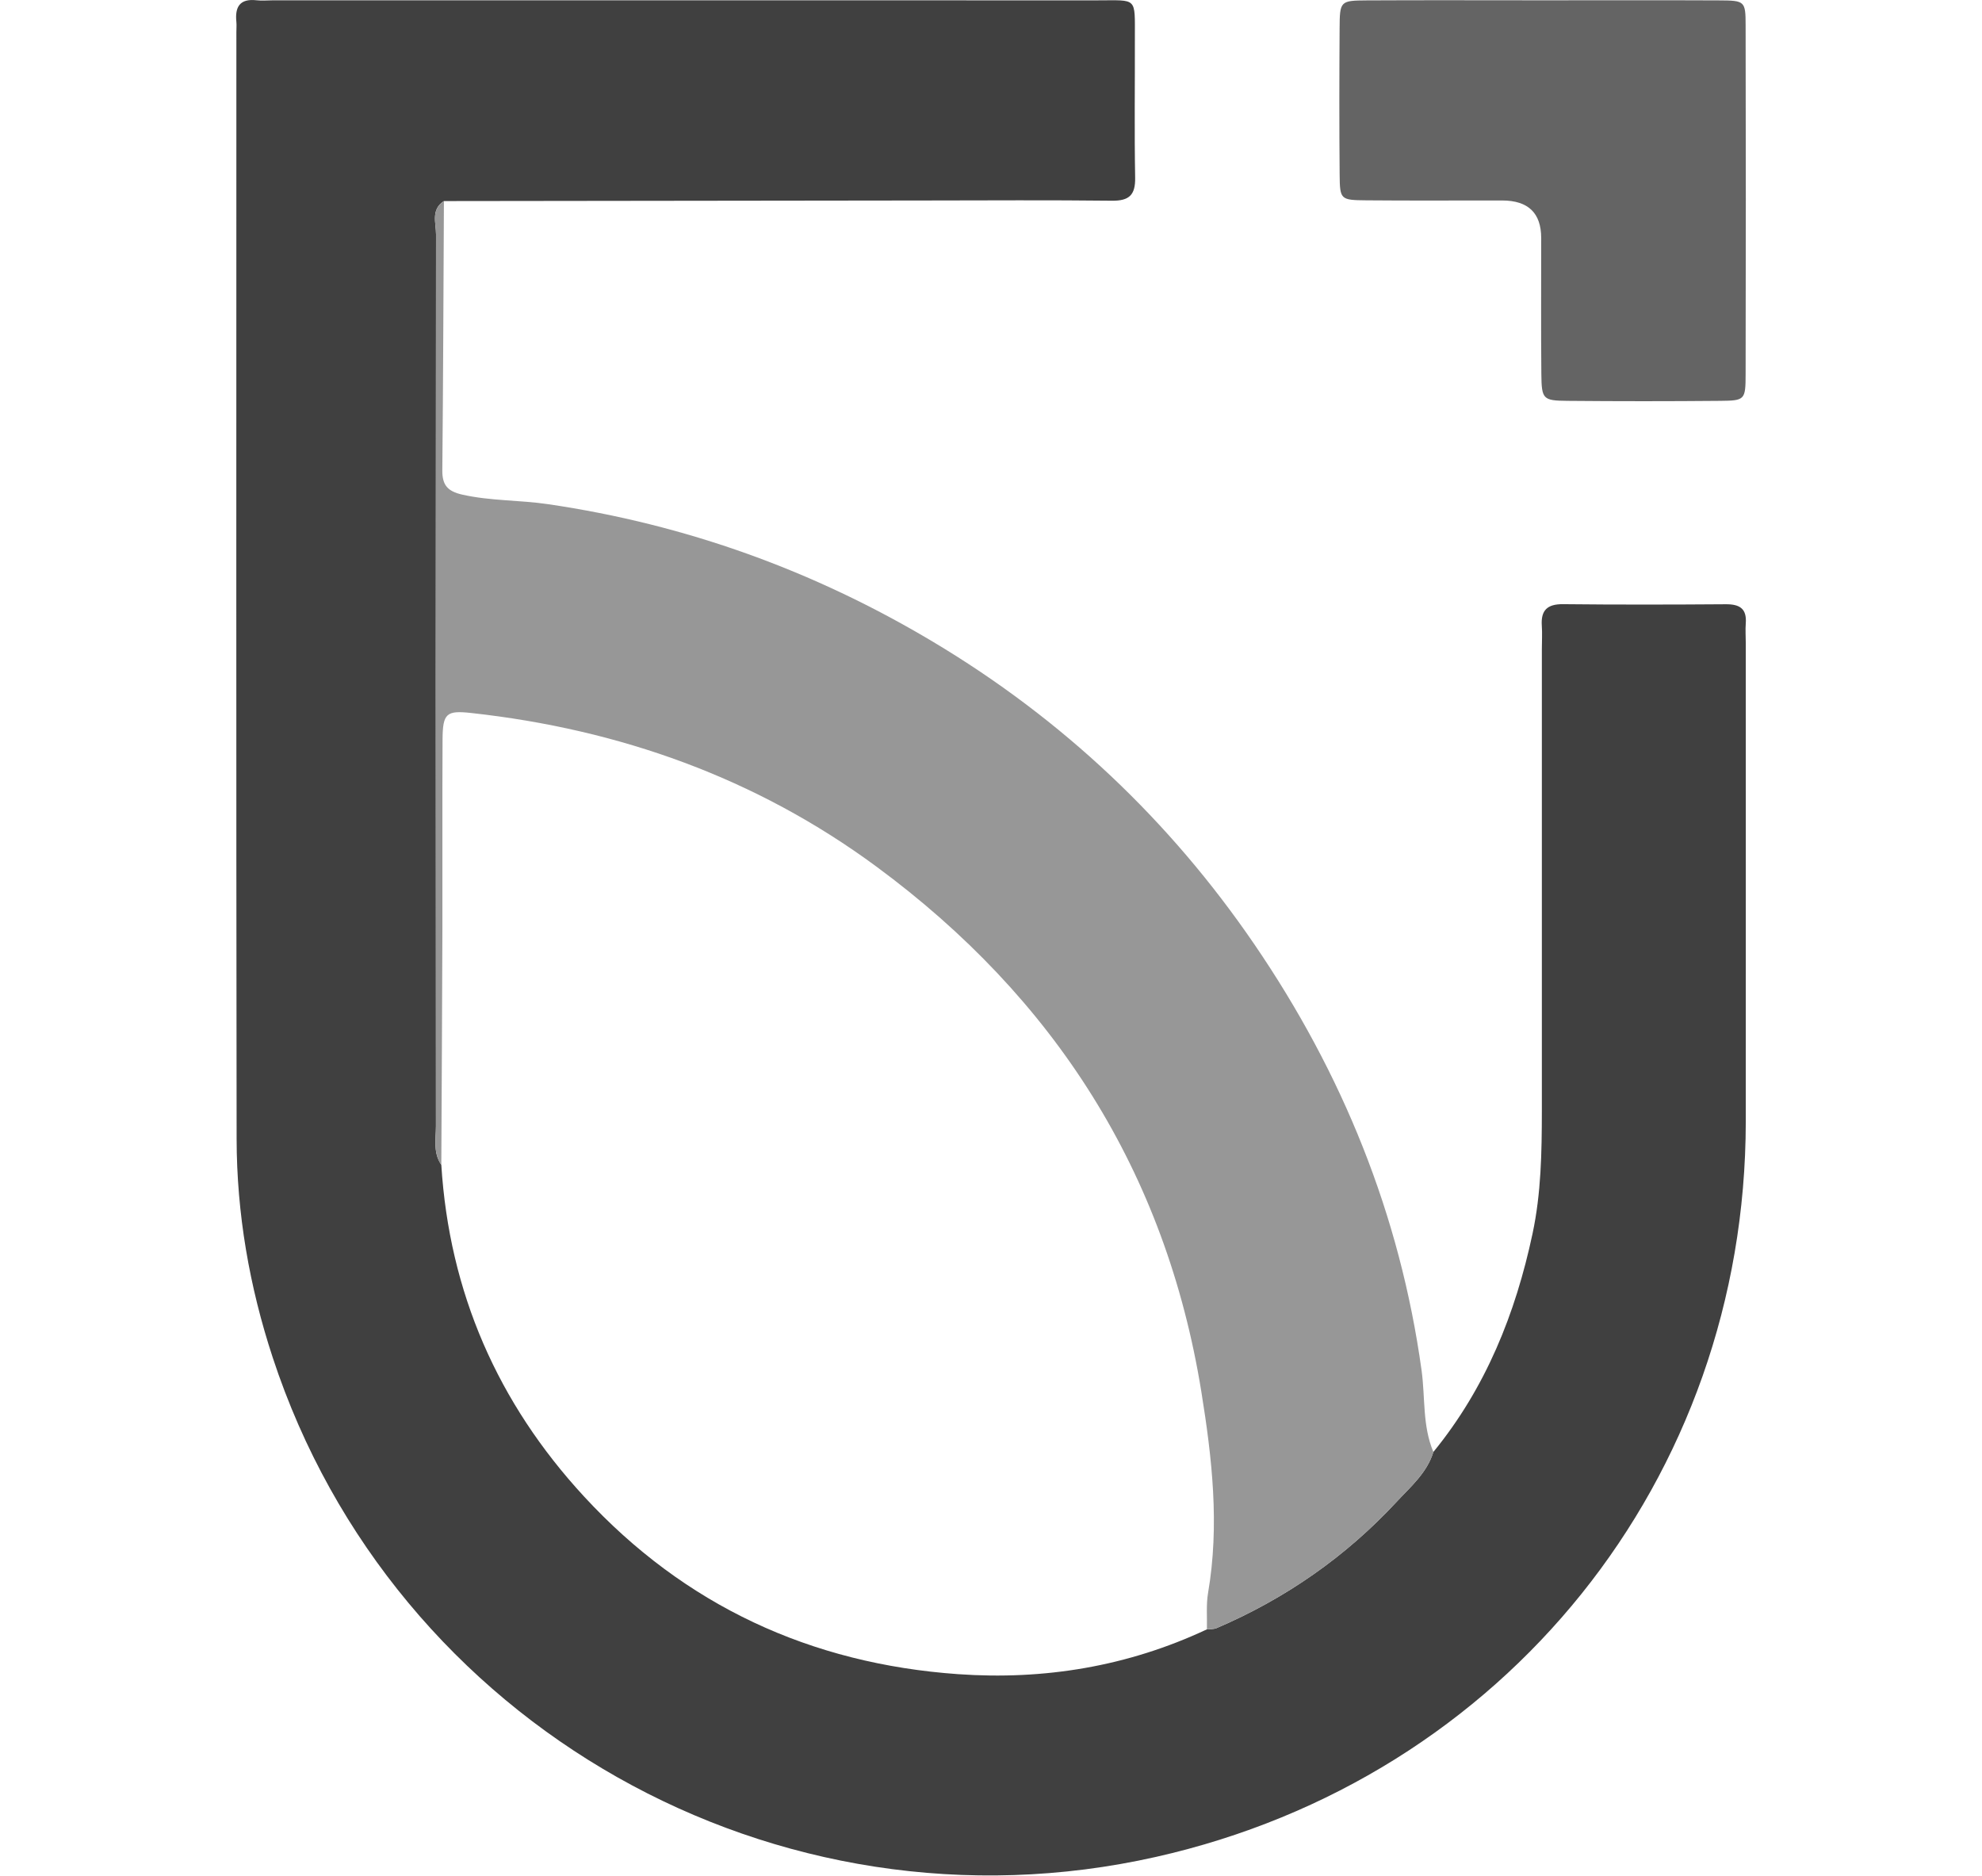
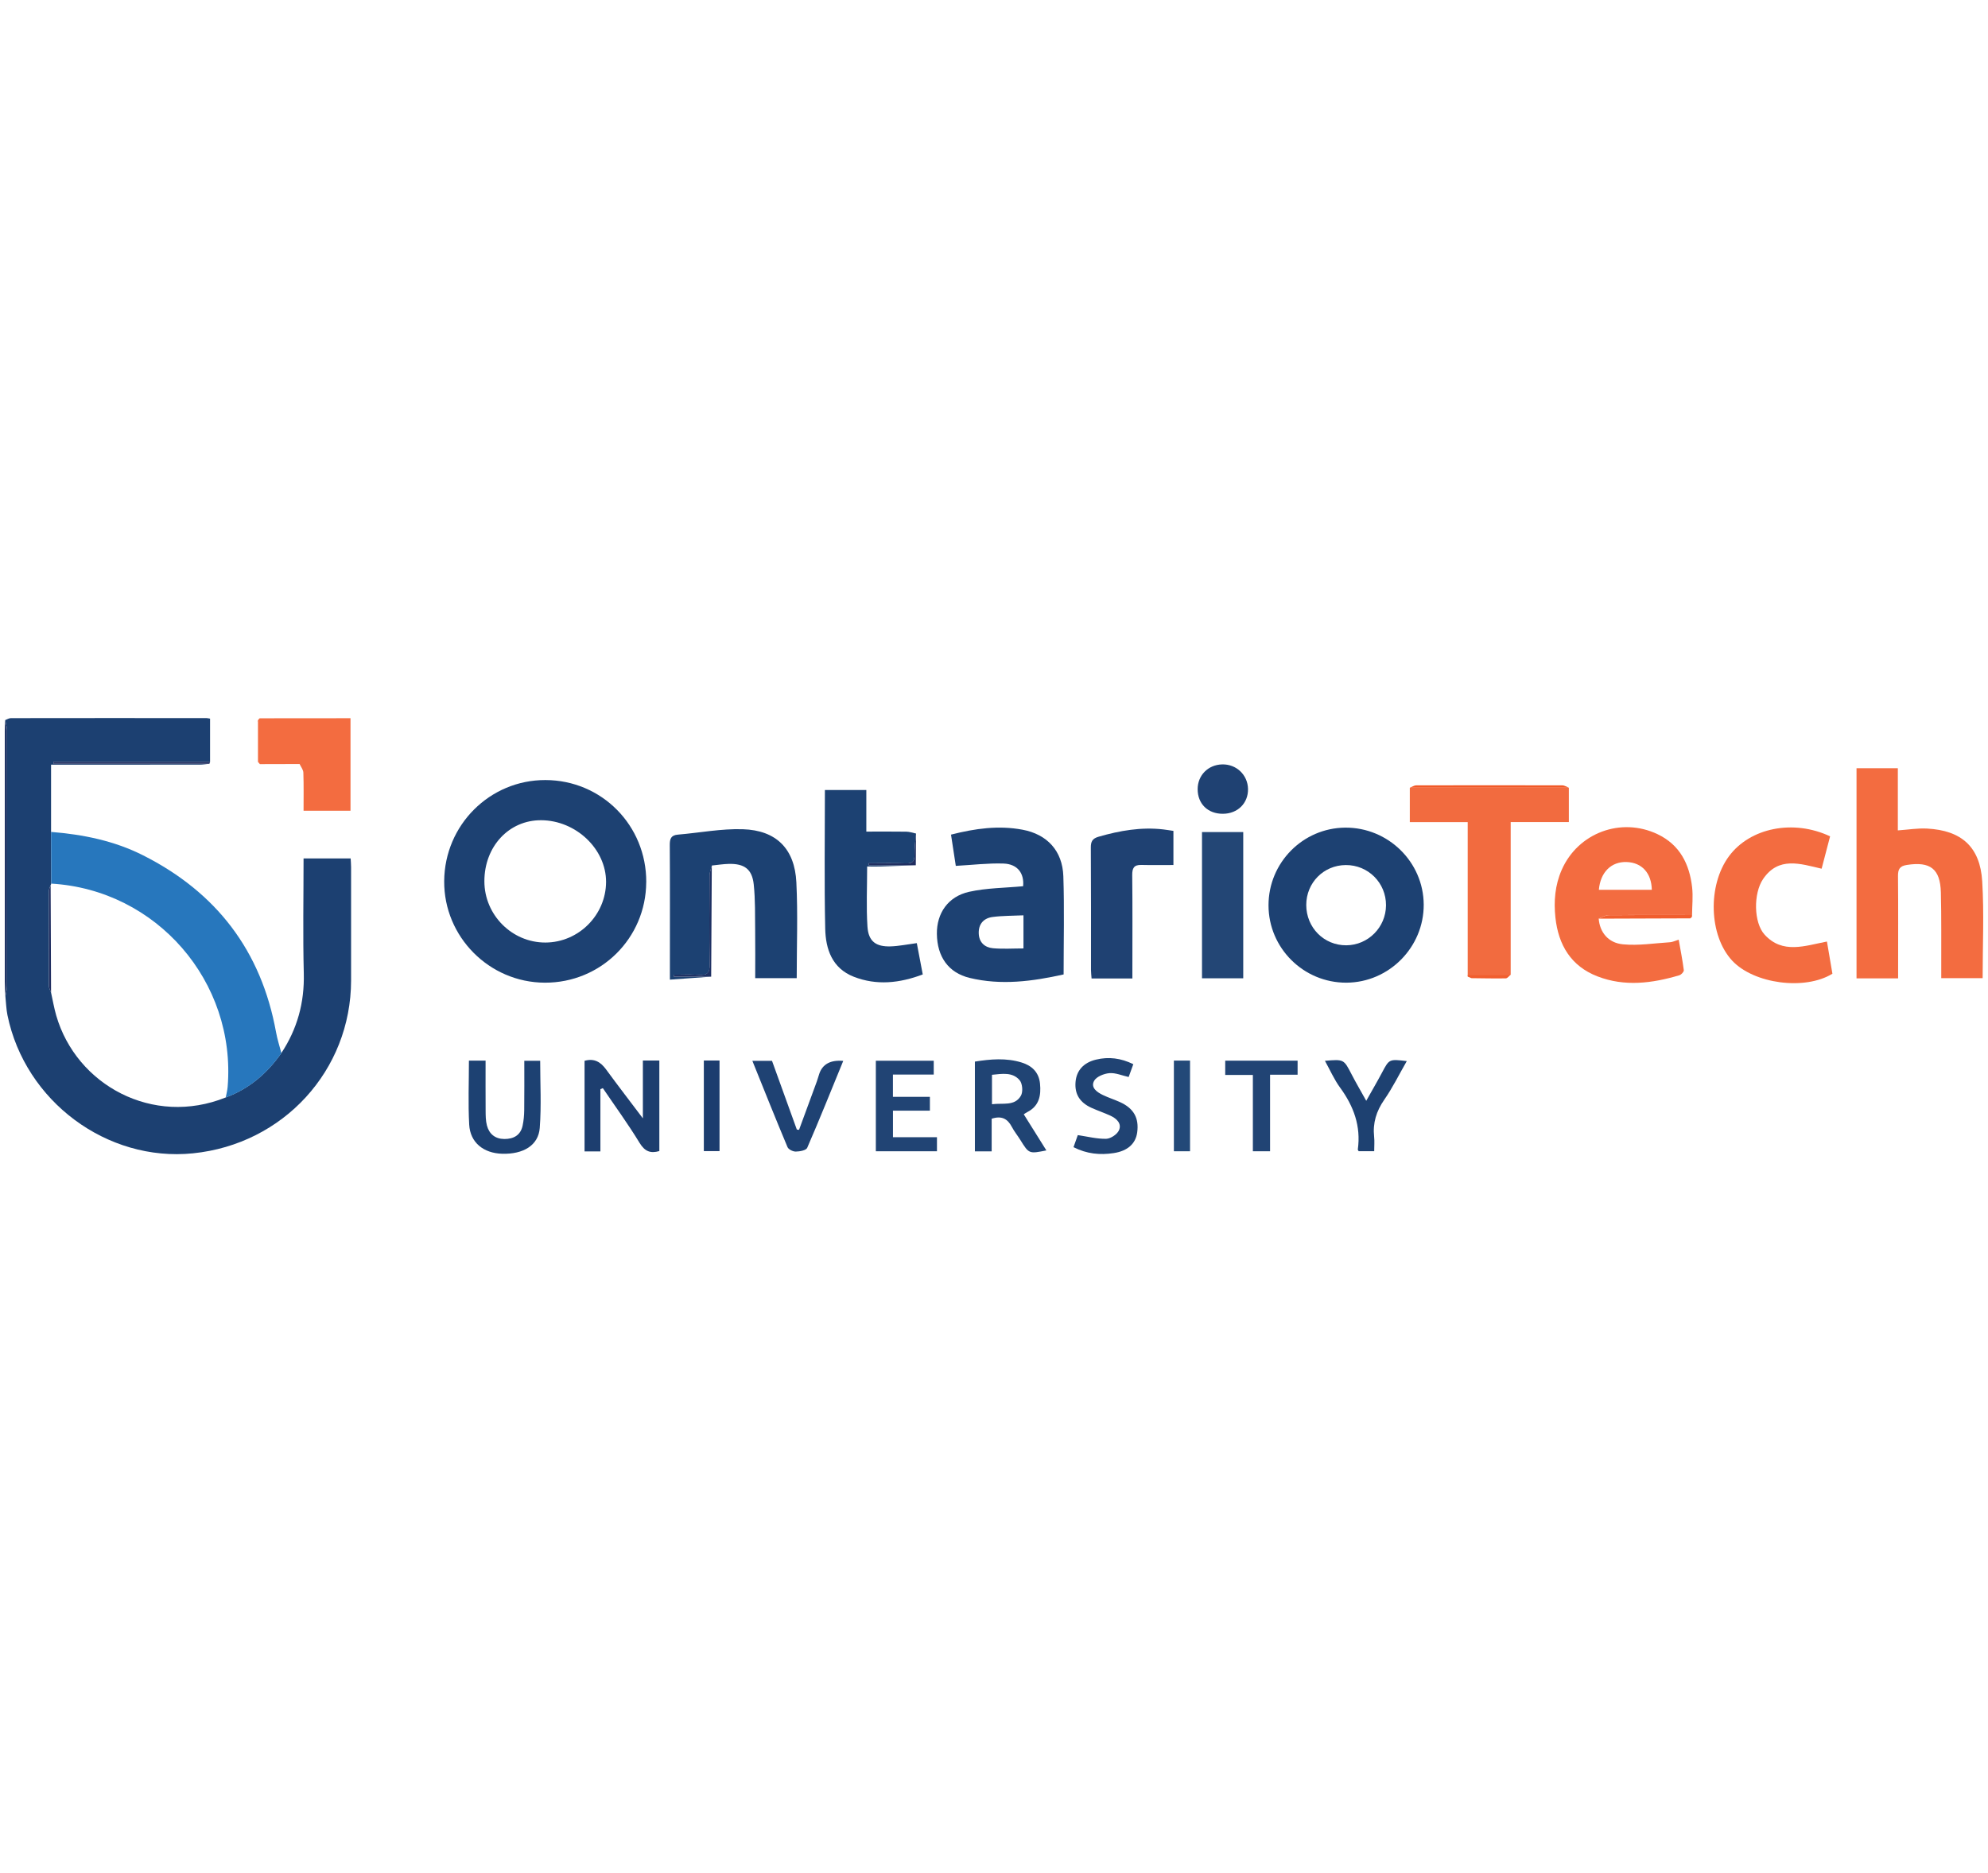
- <svg xmlns="http://www.w3.org/2000/svg" id="UOIT" viewBox="0 0 509.79 482.33">
+ <svg xmlns="http://www.w3.org/2000/svg" id="OTU" viewBox="0 0 512 482.33">
  <defs>
-     <style>.cls-1{fill:#979797;}.cls-2{fill:#646464;}.cls-3{fill:#404040;}</style>
+     <style>.cls-1{fill:#1f3465;}.cls-2{fill:#1f4172;}.cls-3{fill:#204474;}.cls-4{fill:#234675;}.cls-5{fill:#f36c40;}.cls-6{fill:#2777bd;}.cls-7{fill:#1d4172;}.cls-8{fill:#234978;}.cls-9{fill:#f15e2e;}.cls-10{fill:#f26b3f;}.cls-11{fill:#1c4071;}.cls-12{fill:#204373;}.cls-13{fill:#1c4172;}.cls-14{fill:#214474;}.cls-15{fill:#202e60;}.cls-16{fill:#203264;}.cls-17{fill:#1d3e6f;}.cls-18{fill:#1f4273;}.cls-19{fill:#1e4171;}.cls-20{fill:#1c3d6f;}.cls-21{fill:#f15927;}</style>
  </defs>
-   <path class="cls-3" d="M368.69,373.4c13.46-16.47,21.12-35.57,25.5-56.16,2.21-10.37,2.38-20.92,2.39-31.46,.02-39.61,0-79.23,0-118.84,0-1.99,.13-4-.01-5.98-.28-3.98,1.36-5.62,5.46-5.58,13.96,.15,27.93,.12,41.89,.02,3.51-.02,5.4,1.1,5.11,4.89-.13,1.7,0,3.42,0,5.13,0,41.04,.03,82.08,0,123.12-.09,91.76-61.98,168.83-151.73,189.02-97.53,21.94-196.02-33.72-227.15-128.42-6-18.25-9.26-37.03-9.29-56.22-.13-94.9-.06-189.8-.06-284.71,0-.85,.08-1.72,0-2.56-.4-3.85,.85-6.06,5.17-5.58,1.41,.16,2.85,.01,4.27,.01,70.68,0,141.36-.01,212.03,.01,10.37,0,9.61-.96,9.63,9.71,.03,11.97-.14,23.94,.07,35.91,.08,4.44-1.53,5.95-5.94,5.91-15.96-.18-31.92-.08-47.88-.06-41.32,.05-82.64,.1-123.97,.15-3.41,2.19-2.02,5.66-2.03,8.56-.08,76.45-.07,152.91-.02,229.36,0,3.34-.76,6.86,1.38,9.94,2.05,32.8,14.49,61.2,36.68,85.26,25.91,28.1,58.37,43.06,96.27,45.73,22.12,1.56,43.66-1.99,63.95-11.52,.84-.1,1.77,0,2.52-.33,17.71-7.58,33.24-18.4,46.3-32.49,3.54-3.82,7.82-7.44,9.44-12.81Z" />
-   <path class="cls-1" d="M368.69,373.4c-1.63,5.37-5.91,9-9.44,12.81-13.05,14.09-28.59,24.91-46.3,32.49-.75,.32-1.67,.23-2.52,.33,.08-3.13-.22-6.33,.3-9.39,2.98-17.39,1.04-34.59-1.74-51.76-9.15-56.57-37.81-101.28-83.58-135.02-30.91-22.79-66.06-35.3-104.18-39.49-6.41-.71-7.36,.06-7.4,6.81-.09,16.24,0,32.48-.04,48.72-.06,20.22-.18,40.44-.28,60.67-2.14-3.07-1.38-6.6-1.38-9.94-.05-76.45-.05-152.91,.02-229.36,0-2.9-1.38-6.37,2.03-8.56-.12,23.07-.19,46.14-.41,69.22-.04,3.8,1.32,5.42,5.15,6.28,7.28,1.64,14.69,1.37,22.03,2.45,35.43,5.2,68.34,17.07,99.02,35.39,33.3,19.88,60.92,45.97,82.7,77.86,22.61,33.09,37.43,69.48,42.97,109.49,.97,6.99,.19,14.29,3.04,21.01Z" />
-   <path class="cls-2" d="M396.84,.08c15.08,0,30.16-.05,45.24,.02,6.73,.03,6.9,.15,6.91,6.44,.07,29.88,.07,59.75,0,89.63-.01,6.7-.17,6.86-6.58,6.92-13.09,.12-26.18,.12-39.26,0-6.31-.06-6.63-.41-6.7-6.92-.12-11.66-.02-23.33-.04-35q-.02-9.58-9.99-9.61c-11.67-.02-23.33,.07-35-.04-6.65-.06-6.79-.18-6.85-6.62-.11-12.52-.09-25.04-.01-37.56,.04-7.08,.14-7.2,7.04-7.24,15.08-.08,30.16-.02,45.24-.02Z" />
+   <path class="cls-11" d="M53.93,196.76c-.83,.08-1.67,.22-2.5,.22-11.78,.01-23.56,.01-35.34,.01-.92,0-1.84,0-2.94,0,0,5.9,0,11.61,0,17.31,.01,4.43,.03,8.87,.04,13.3-.02,.16-.07,.3-.15,.44-.15,.47-.42,.93-.43,1.4-.03,8.21-.03,16.43,0,24.64,0,.53,.35,1.05,.53,1.58,.44,1.98,.78,3.99,1.34,5.94,5.19,17.94,24.89,28.67,43.65,21.12,6.03-2.24,10.68-6.2,14.33-11.44,4.11-6.22,5.97-13,5.78-20.52-.25-9.81-.06-19.63-.06-29.62h12.13c.04,.79,.11,1.53,.11,2.27,0,9.73,.02,19.46,0,29.19-.04,23.13-17.43,42.14-40.71,44.51-22.18,2.26-43.26-13.43-47.79-35.6-.32-1.57-.36-3.21-.53-4.81,.15-.9,.42-1.8,.42-2.69,.02-21.95,.02-43.89,0-65.84,0-.89-.31-1.77-.48-2.66,.49-.18,.98-.51,1.47-.51,16.8-.03,33.6-.02,50.39-.01,.24,0,.49,.07,.91,.14,0,3.72,0,7.43,0,11.14-13.45,0-26.89,0-40.34,0v.49H53.93Z" />
+   <path class="cls-7" d="M166.43,227.27c-.07,14.42-11.69,25.94-26.12,25.88-14.34-.05-26.01-11.84-25.91-26.17,.1-14.44,11.73-26.06,26.07-26.03,14.51,.03,26.04,11.71,25.97,26.31Zm-10.34-.07c.02-8.47-7.74-15.85-16.71-15.9-8.3-.05-14.64,6.77-14.63,15.73,0,8.68,7.12,15.81,15.73,15.78,8.54-.03,15.58-7.08,15.61-15.62Z" />
+   <path class="cls-6" d="M13.19,227.61c-.01-4.43-.03-8.87-.04-13.3,8.22,.66,16.23,2.27,23.65,6.01,18.92,9.53,30.5,24.62,34.29,45.57,.33,1.83,.91,3.61,1.38,5.41-3.64,5.23-8.3,9.2-14.33,11.44,.17-.92,.41-1.84,.49-2.76,2.21-27.12-18.33-50.77-45.43-52.35Z" />
+   <path class="cls-5" d="M488.85,252.04h-10.71v-54.13h10.64v16.01c2.69-.19,5.12-.6,7.52-.47,8.88,.46,13.67,4.73,14.21,13.59,.5,8.23,.11,16.52,.11,24.94h-10.66c0-.86,0-1.75,0-2.64-.02-6.49,.06-12.98-.1-19.46-.16-6.08-2.76-8-8.75-7.06-1.88,.29-2.3,1.13-2.29,2.88,.08,8.11,.03,16.22,.03,24.33,0,.58,0,1.17,0,2.03Z" />
+   <path class="cls-5" d="M411.74,236.66c.26,3.42,2.39,6.25,6.26,6.61,3.99,.38,8.09-.28,12.13-.54,.65-.04,1.28-.37,2.21-.66,.48,2.72,.99,5.28,1.32,7.86,.05,.4-.66,1.17-1.15,1.31-6.99,2.07-14.07,3-21.08,.29-6.85-2.64-10.08-8.12-10.84-15.15-.45-4.19-.11-8.35,1.62-12.29,4.18-9.54,15.27-13.68,24.69-9.19,5.75,2.74,8.22,7.71,8.9,13.7,.26,2.34,0,4.74-.02,7.12-7.16,0-14.31-.04-21.47,.03-.86,0-1.71,.59-2.57,.9Zm.04-7.43h13.64c-.09-4.34-2.58-7.03-6.49-7.16-3.95-.14-6.76,2.62-7.15,7.16Z" />
+   <path class="cls-7" d="M346.75,253.15c-11.04,.04-20.05-8.92-20.05-19.95,0-10.95,8.83-19.9,19.74-19.99,11.05-.09,20.17,8.84,20.23,19.81,.06,10.99-8.94,20.09-19.92,20.13Zm-10.33-20.03c0,5.84,4.56,10.44,10.32,10.4,5.62-.04,10.19-4.64,10.22-10.3,.03-5.78-4.6-10.41-10.37-10.37-5.69,.03-10.16,4.55-10.17,10.27Z" />
+   <path class="cls-7" d="M263.5,228.29c.31-3.24-1.37-5.71-5.07-5.83-3.96-.13-7.93,.36-12.27,.6-.35-2.28-.78-5.1-1.23-8.05,6.22-1.59,12.24-2.42,18.4-1.27,6.33,1.18,10.31,5.41,10.53,12,.28,8.34,.07,16.7,.07,25.29-8.02,1.78-16.09,2.86-24.21,.89-5.49-1.33-8.36-5.48-8.43-11.34-.06-5.29,2.85-9.63,8.31-10.84,4.48-1,9.19-.99,13.91-1.44Zm.09,7.51c-2.8,.13-5.41,.09-7.97,.43-2.28,.3-3.63,1.82-3.55,4.22,.07,2.31,1.54,3.64,3.68,3.83,2.57,.23,5.17,.05,7.84,.05v-8.54Z" />
+   <path class="cls-13" d="M183.16,251.6c-3.44,.25-6.89,.5-10.63,.77,0-1.71,0-2.96,0-4.21,0-10.15,.04-20.3-.03-30.44-.01-1.63,.3-2.56,2.1-2.71,5.58-.47,11.17-1.57,16.73-1.39,8.61,.27,13.35,5.05,13.77,13.68,.4,8.15,.09,16.34,.09,24.68h-10.69c0-4.04,.04-8.1-.01-12.16-.05-4,.05-8.03-.37-11.99-.42-3.95-2.44-5.38-6.46-5.28-1.44,.04-2.88,.27-4.32,.42-.2,.86-.58,1.71-.58,2.57-.05,7.65-.1,15.29,.02,22.94,.04,2.18-.69,2.82-2.76,2.66-2.14-.16-4.31-.04-6.47-.04,0,.17,0,.34,0,.51,3.21,0,6.42,0,9.63,0Z" />
+   <path class="cls-10" d="M404.05,202.92v8.86h-14.98v39.33c-3.69,0-7.38,0-11.07,0v-39.32h-14.91v-8.86c13.65,0,27.31,0,40.96,0Z" />
+   <path class="cls-13" d="M235.86,222.9c-3.02,.11-6.05,.23-9.07,.32-1.09,.03-2.18,0-3.46,0,0,5.32-.25,10.43,.08,15.5,.25,3.8,2.19,5.21,6,5.08,2.11-.07,4.2-.51,6.71-.84,.47,2.47,.98,5.17,1.53,8.07-5.96,2.24-11.85,2.9-17.77,.59-5.58-2.18-7.24-7.12-7.35-12.4-.26-11.84-.08-23.7-.08-35.71h10.67v10.72c3.57,0,6.94-.03,10.31,.02,.83,.01,1.66,.31,2.49,.48-.14,1.83-.42,3.66-.39,5.48,.03,1.65-.48,2.26-2.18,2.21-3.2-.11-6.41-.03-9.62-.03,0,.17,0,.34,0,.51h12.13Z" />
+   <path class="cls-5" d="M471.33,215.46c-.74,2.82-1.45,5.52-2.18,8.33-5.5-1.28-11.1-3.22-15.09,2.68-2.5,3.7-2.43,11.2,.41,14.31,4.62,5.06,10.33,2.88,16.05,1.77,.47,2.75,.94,5.55,1.41,8.29-7.09,4.38-20.24,2.61-25.81-3.36-6-6.44-6.39-19.39-.83-26.91,5.42-7.32,16.56-9.59,26.04-5.12Z" />
+   <path class="cls-2" d="M291.64,252.07h-10.51c-.05-.75-.15-1.47-.15-2.19,0-10.5,.03-20.99-.04-31.49-.01-1.61,.37-2.37,2.03-2.85,5.46-1.57,10.96-2.53,16.65-1.87,.83,.1,1.65,.24,2.59,.38v8.79c-2.76,0-5.51,.05-8.26-.02-1.94-.05-2.37,.85-2.35,2.67,.09,7.94,.04,15.87,.04,23.81,0,.84,0,1.68,0,2.77Z" />
+   <path class="cls-5" d="M66.46,185.52c.15-.17,.3-.47,.45-.48,7.74-.02,15.48-.02,23.36-.02v23.84h-12.09c0-3.23,.06-6.52-.05-9.81-.02-.75-.62-1.48-.96-2.22-.87,0-1.74,0-2.6,0-2.55,0-5.09,.02-7.64,.02-.16-.19-.33-.39-.49-.58,0-3.42,0-6.85,0-10.27,.06-.04,.19-.11,.18-.13-.04-.12-.11-.24-.17-.35Z" />
+   <path class="cls-4" d="M320.19,214.35v37.67h-10.62v-37.67h10.62Z" />
+   <path class="cls-17" d="M150.54,273.28c2.51-.71,4.14,.3,5.53,2.19,3.01,4.11,6.12,8.15,9.5,12.63v-14.9h4.24v23.33c-2.24,.65-3.73,.13-5.09-2.11-2.94-4.83-6.28-9.41-9.46-14.1-.21,.09-.42,.18-.63,.26v16.04h-4.08v-23.34Z" />
+   <path class="cls-3" d="M263.66,287.05c2.01,3.2,3.89,6.2,5.83,9.31-4.46,.9-4.49,.88-6.68-2.65-.72-1.16-1.59-2.22-2.22-3.42-1.1-2.11-2.67-2.92-5.19-2.09v8.4h-4.32v-23.12c4.02-.64,8.06-1,12.05,.24,2.61,.81,4.42,2.48,4.72,5.42,.31,3.1-.22,5.79-3.3,7.36-.3,.15-.57,.36-.89,.56Zm-8.18-2.59c2.84-.37,5.85,.57,7.45-2.19,.57-.98,.41-3.12-.32-3.98-1.83-2.18-4.55-1.66-7.13-1.41v7.58Z" />
+   <path class="cls-7" d="M120.79,273.23h4.27c0,4.37-.02,8.63,.01,12.88,.01,1.27,.01,2.59,.33,3.81,.58,2.21,2.13,3.48,4.46,3.5,2.36,.02,4.19-.92,4.73-3.41,.29-1.32,.4-2.7,.42-4.05,.05-4.17,.02-8.35,.02-12.69h4.09c0,5.76,.33,11.56-.11,17.3-.34,4.49-4.23,6.81-9.69,6.65-4.8-.14-8.22-2.88-8.48-7.49-.3-5.43-.07-10.89-.07-16.5Z" />
+   <path class="cls-14" d="M241.31,292.96v3.62h-15.74v-23.32h14.91v3.56h-10.51v5.74h9.52v3.56h-9.51v6.84h11.34Z" />
+   <path class="cls-12" d="M276.48,295.52c.44-1.24,.8-2.27,1.1-3.1,2.52,.37,4.92,1,7.31,.95,1.14-.03,2.78-1.11,3.27-2.15,.82-1.74-.54-3.04-2.12-3.78-1.62-.75-3.32-1.32-4.94-2.05-3.04-1.38-4.36-3.58-4.1-6.66,.25-2.94,2.06-4.99,5.28-5.76,3.26-.79,6.41-.39,9.6,1.18-.41,1.12-.8,2.19-1.2,3.3-1.72-.38-3.39-1.13-4.98-.99-1.39,.12-3.31,.89-3.91,1.97-.96,1.74,.72,2.92,2.23,3.65,1.45,.7,3.01,1.19,4.48,1.86,3.51,1.61,4.88,4.1,4.38,7.79-.39,2.86-2.42,4.77-6.04,5.32-3.51,.54-6.95,.22-10.35-1.52Z" />
+   <path class="cls-18" d="M217.17,273.31c-3.15,7.69-6.11,15.09-9.28,22.39-.28,.65-1.93,.95-2.95,.96-.72,.01-1.87-.55-2.12-1.15-3.05-7.26-5.97-14.58-9.05-22.22h5.06c2.09,5.8,4.24,11.75,6.39,17.7,.19,.02,.38,.05,.57,.07,1.53-4.15,3.06-8.3,4.58-12.46,.23-.64,.4-1.3,.62-1.95q1.27-3.78,6.18-3.35Z" />
+   <path class="cls-19" d="M362.31,273.35c-1.96,3.41-3.64,6.84-5.79,9.94-2.05,2.96-3,6-2.62,9.55,.13,1.17,.02,2.37,.02,3.73h-4c-.09-.18-.24-.33-.22-.46,.83-5.99-1.06-11.13-4.56-15.92-1.53-2.09-2.58-4.52-3.91-6.91,4.89-.42,4.86-.41,6.87,3.49,1.12,2.16,2.35,4.26,3.77,6.81,1.53-2.73,2.85-4.98,4.07-7.28,1.85-3.48,1.82-3.49,6.37-2.95Z" />
+   <path class="cls-14" d="M322.66,276.92h-7.11v-3.68h18.64v3.62h-7.09v19.72h-4.43v-19.66Z" />
+   <path class="cls-2" d="M314.95,209.64c-3.87,.02-6.5-2.55-6.5-6.34,0-3.57,2.69-6.29,6.3-6.38,3.66-.1,6.6,2.69,6.67,6.32,.07,3.68-2.67,6.39-6.47,6.4Z" />
+   <path class="cls-8" d="M302.33,273.22h4.16v23.36h-4.16v-23.36Z" />
+   <path class="cls-20" d="M181.27,296.54v-23.34h4.04v23.34h-4.04Z" />
+   <path class="cls-1" d="M1.33,185.51c.17,.89,.48,1.77,.48,2.66,.03,21.95,.03,43.89,0,65.84,0,.9-.27,1.8-.42,2.69-.06-1.28-.16-2.55-.16-3.83,0-21.52,0-43.04,0-64.55,0-.94,.07-1.87,.1-2.81Z" />
+   <path class="cls-9" d="M411.74,236.66c.86-.31,1.71-.89,2.57-.9,7.16-.07,14.31-.04,21.47-.03-.01,.17-.03,.34-.04,.5-.14,.12-.28,.23-.41,.35-7.86,.03-15.73,.06-23.59,.08Z" />
+   <path class="cls-15" d="M53.93,196.76H13.77v-.49c13.44,0,26.89,0,40.34,0-.06,.16-.12,.33-.18,.49Z" />
+   <path class="cls-21" d="M404.05,202.92c-13.65,0-27.31,0-40.96,0,.56-.21,1.11-.6,1.67-.6,12.54-.03,25.07-.03,37.61,0,.56,0,1.12,.39,1.68,.6Z" />
+   <path class="cls-16" d="M183.16,251.6h-9.63c0-.17,0-.34,0-.51,2.16,0,4.32-.12,6.47,.04,2.07,.15,2.8-.48,2.76-2.66-.13-7.64-.07-15.29-.02-22.94,0-.86,.38-1.71,.58-2.57-.05,9.55-.1,19.1-.16,28.64Z" />
+   <path class="cls-9" d="M378,251.1c3.69,0,7.38,0,11.07,0-.42,.33-.84,.93-1.26,.94-2.95,.05-5.9-.02-8.85-.05-.31-.13-.63-.26-.94-.39-.08-.16-.08-.33-.01-.5Z" />
+   <path class="cls-15" d="M235.86,222.9h-12.13c0-.17,0-.34,0-.51,3.21,0,6.42-.08,9.62,.03,1.69,.06,2.21-.56,2.18-2.21-.03-1.82,.24-3.65,.39-5.48-.02,2.72-.04,5.44-.06,8.16Z" />
+   <path class="cls-9" d="M74.57,196.83c.87,0,1.74,0,2.6,0-.87,0-1.74,0-2.6,0Z" />
+   <path class="cls-10" d="M378.01,251.6c.31,.13,.63,.26,.94,.39-.31-.13-.63-.26-.94-.39Z" />
+   <path class="cls-9" d="M66.46,185.52c.06,.12,.13,.23,.17,.35,0,.02-.12,.09-.18,.13-.07-.16-.07-.32,0-.48Z" />
+   <path class="cls-5" d="M435.33,236.58c.14-.12,.28-.23,.41-.35-.14,.12-.28,.23-.41,.35Z" />
+   <path class="cls-9" d="M66.44,196.28c.16,.19,.33,.39,.49,.58-.16-.19-.33-.39-.49-.58Z" />
+   <path class="cls-15" d="M13.04,228.05c.04,9.21,.07,18.41,.11,27.62-.19-.53-.53-1.05-.53-1.58-.03-8.21-.03-16.43,0-24.64,0-.47,.28-.93,.43-1.4Z" />
</svg>
